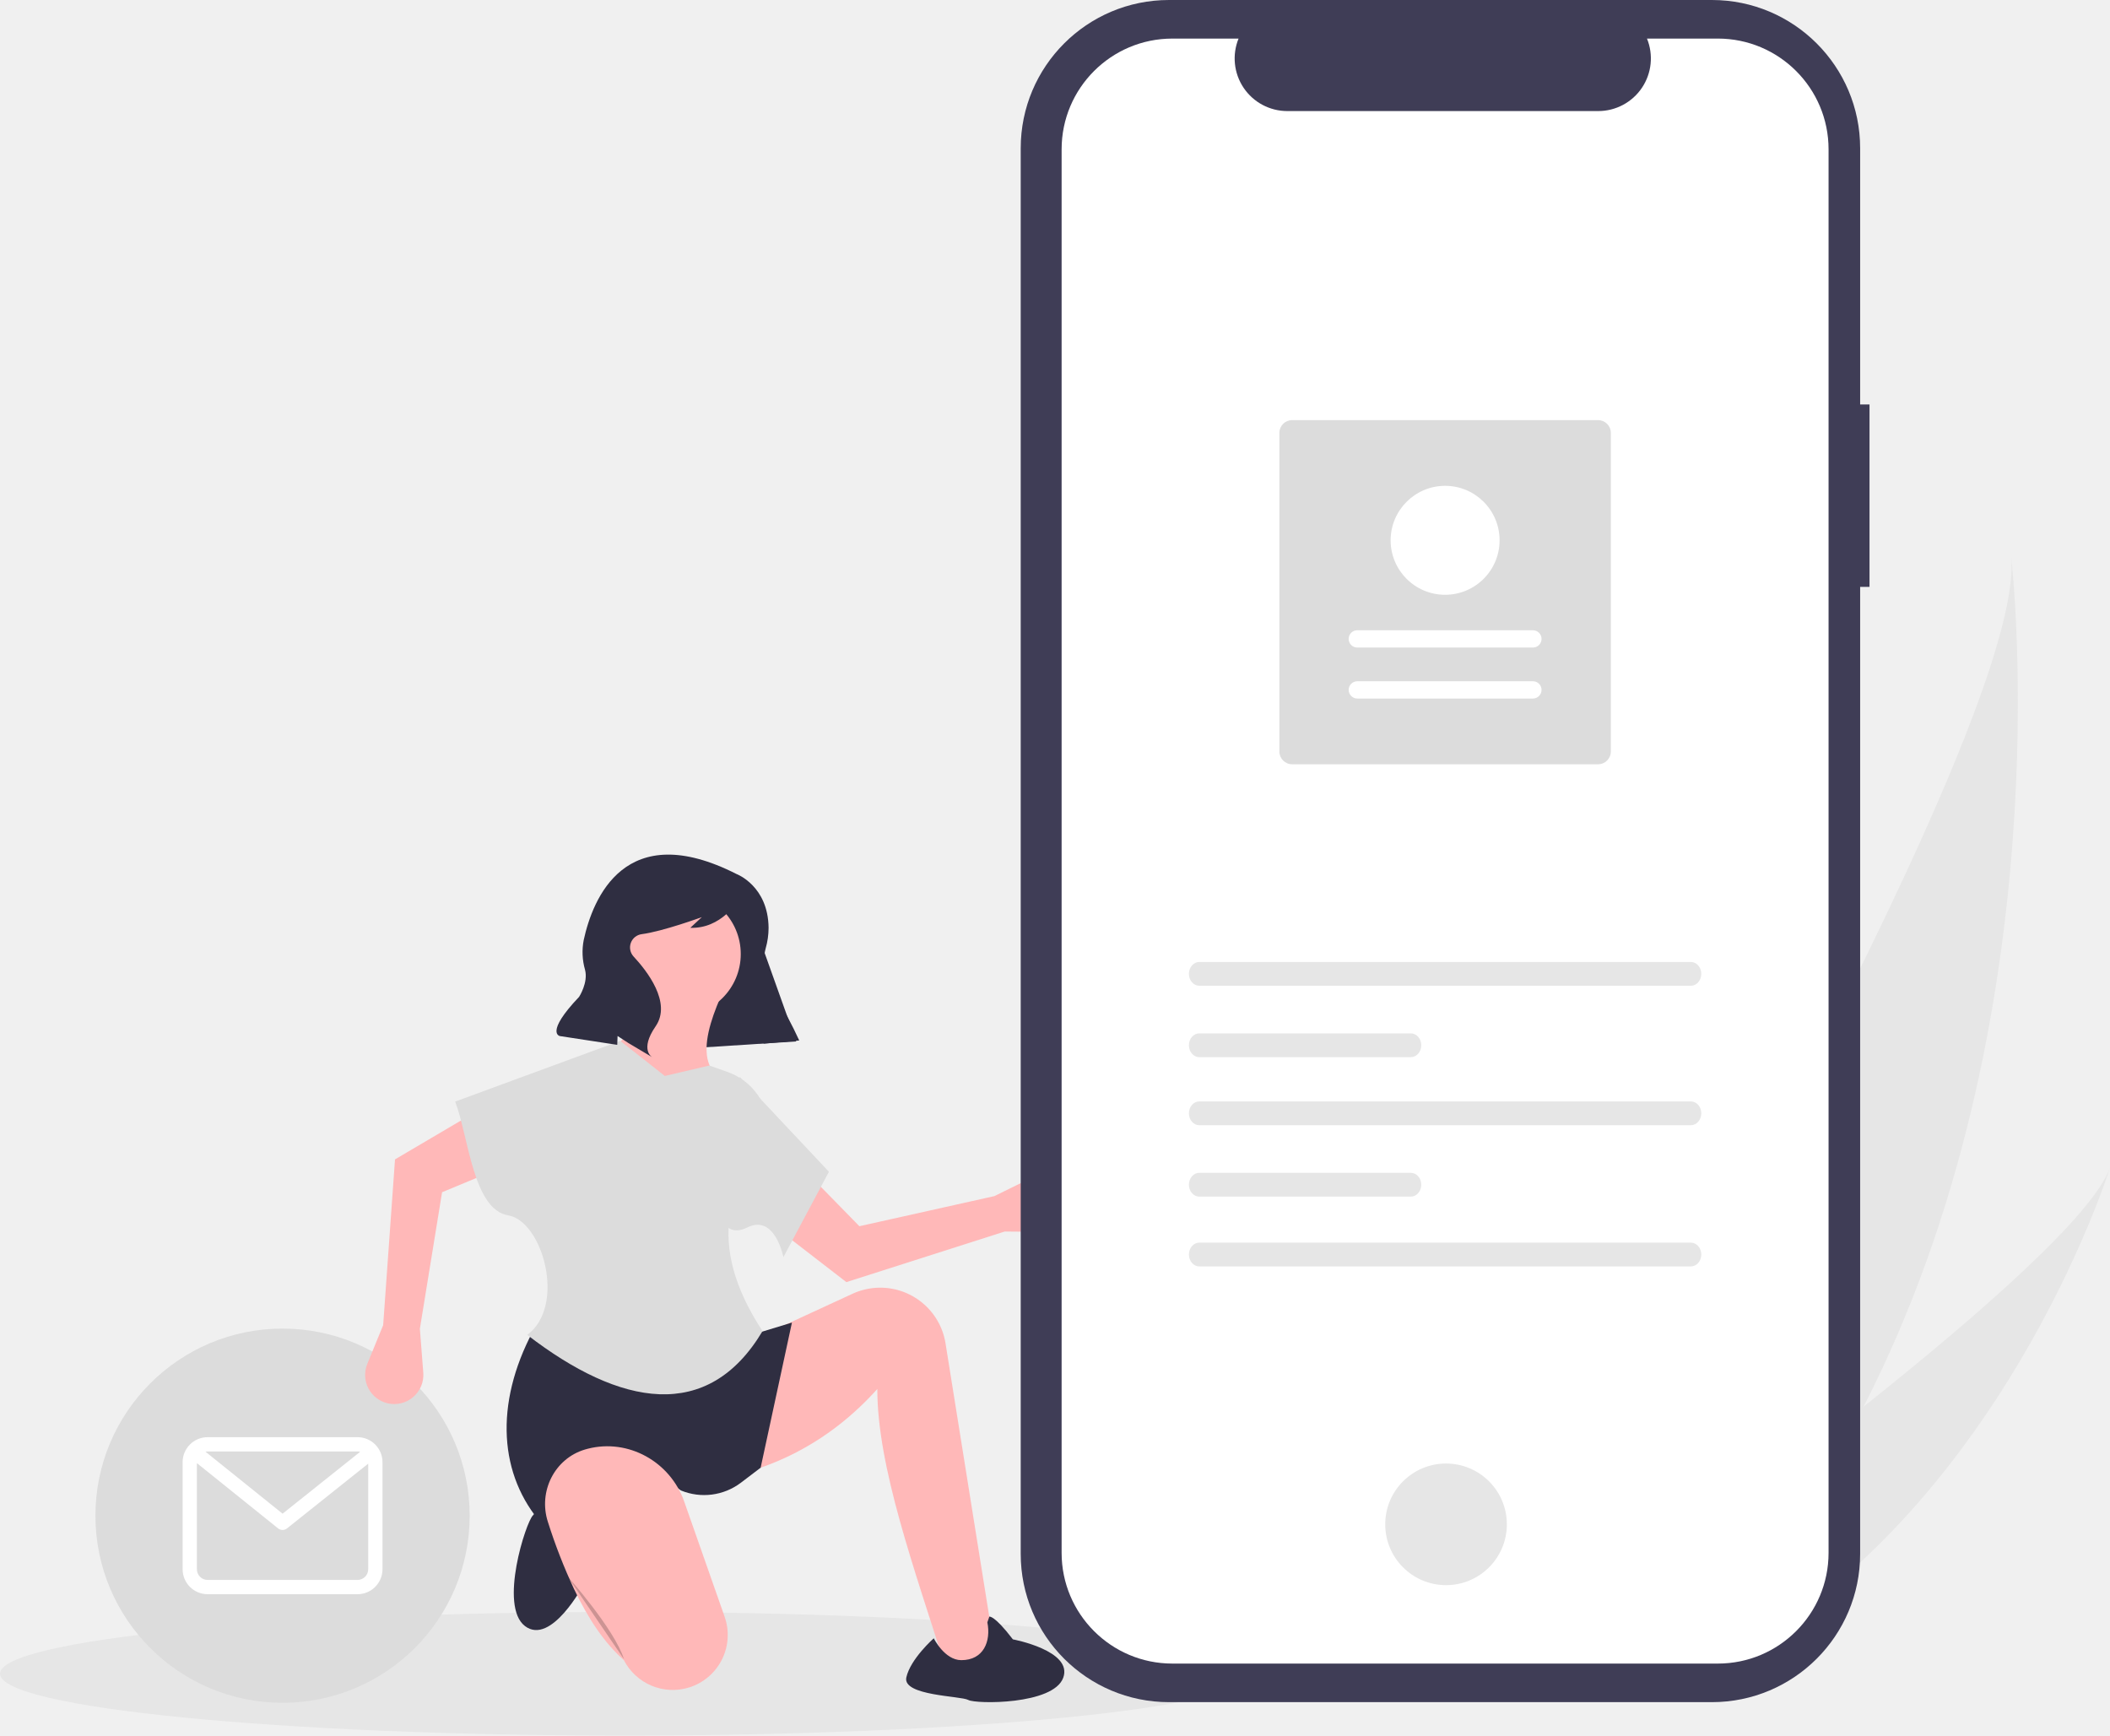
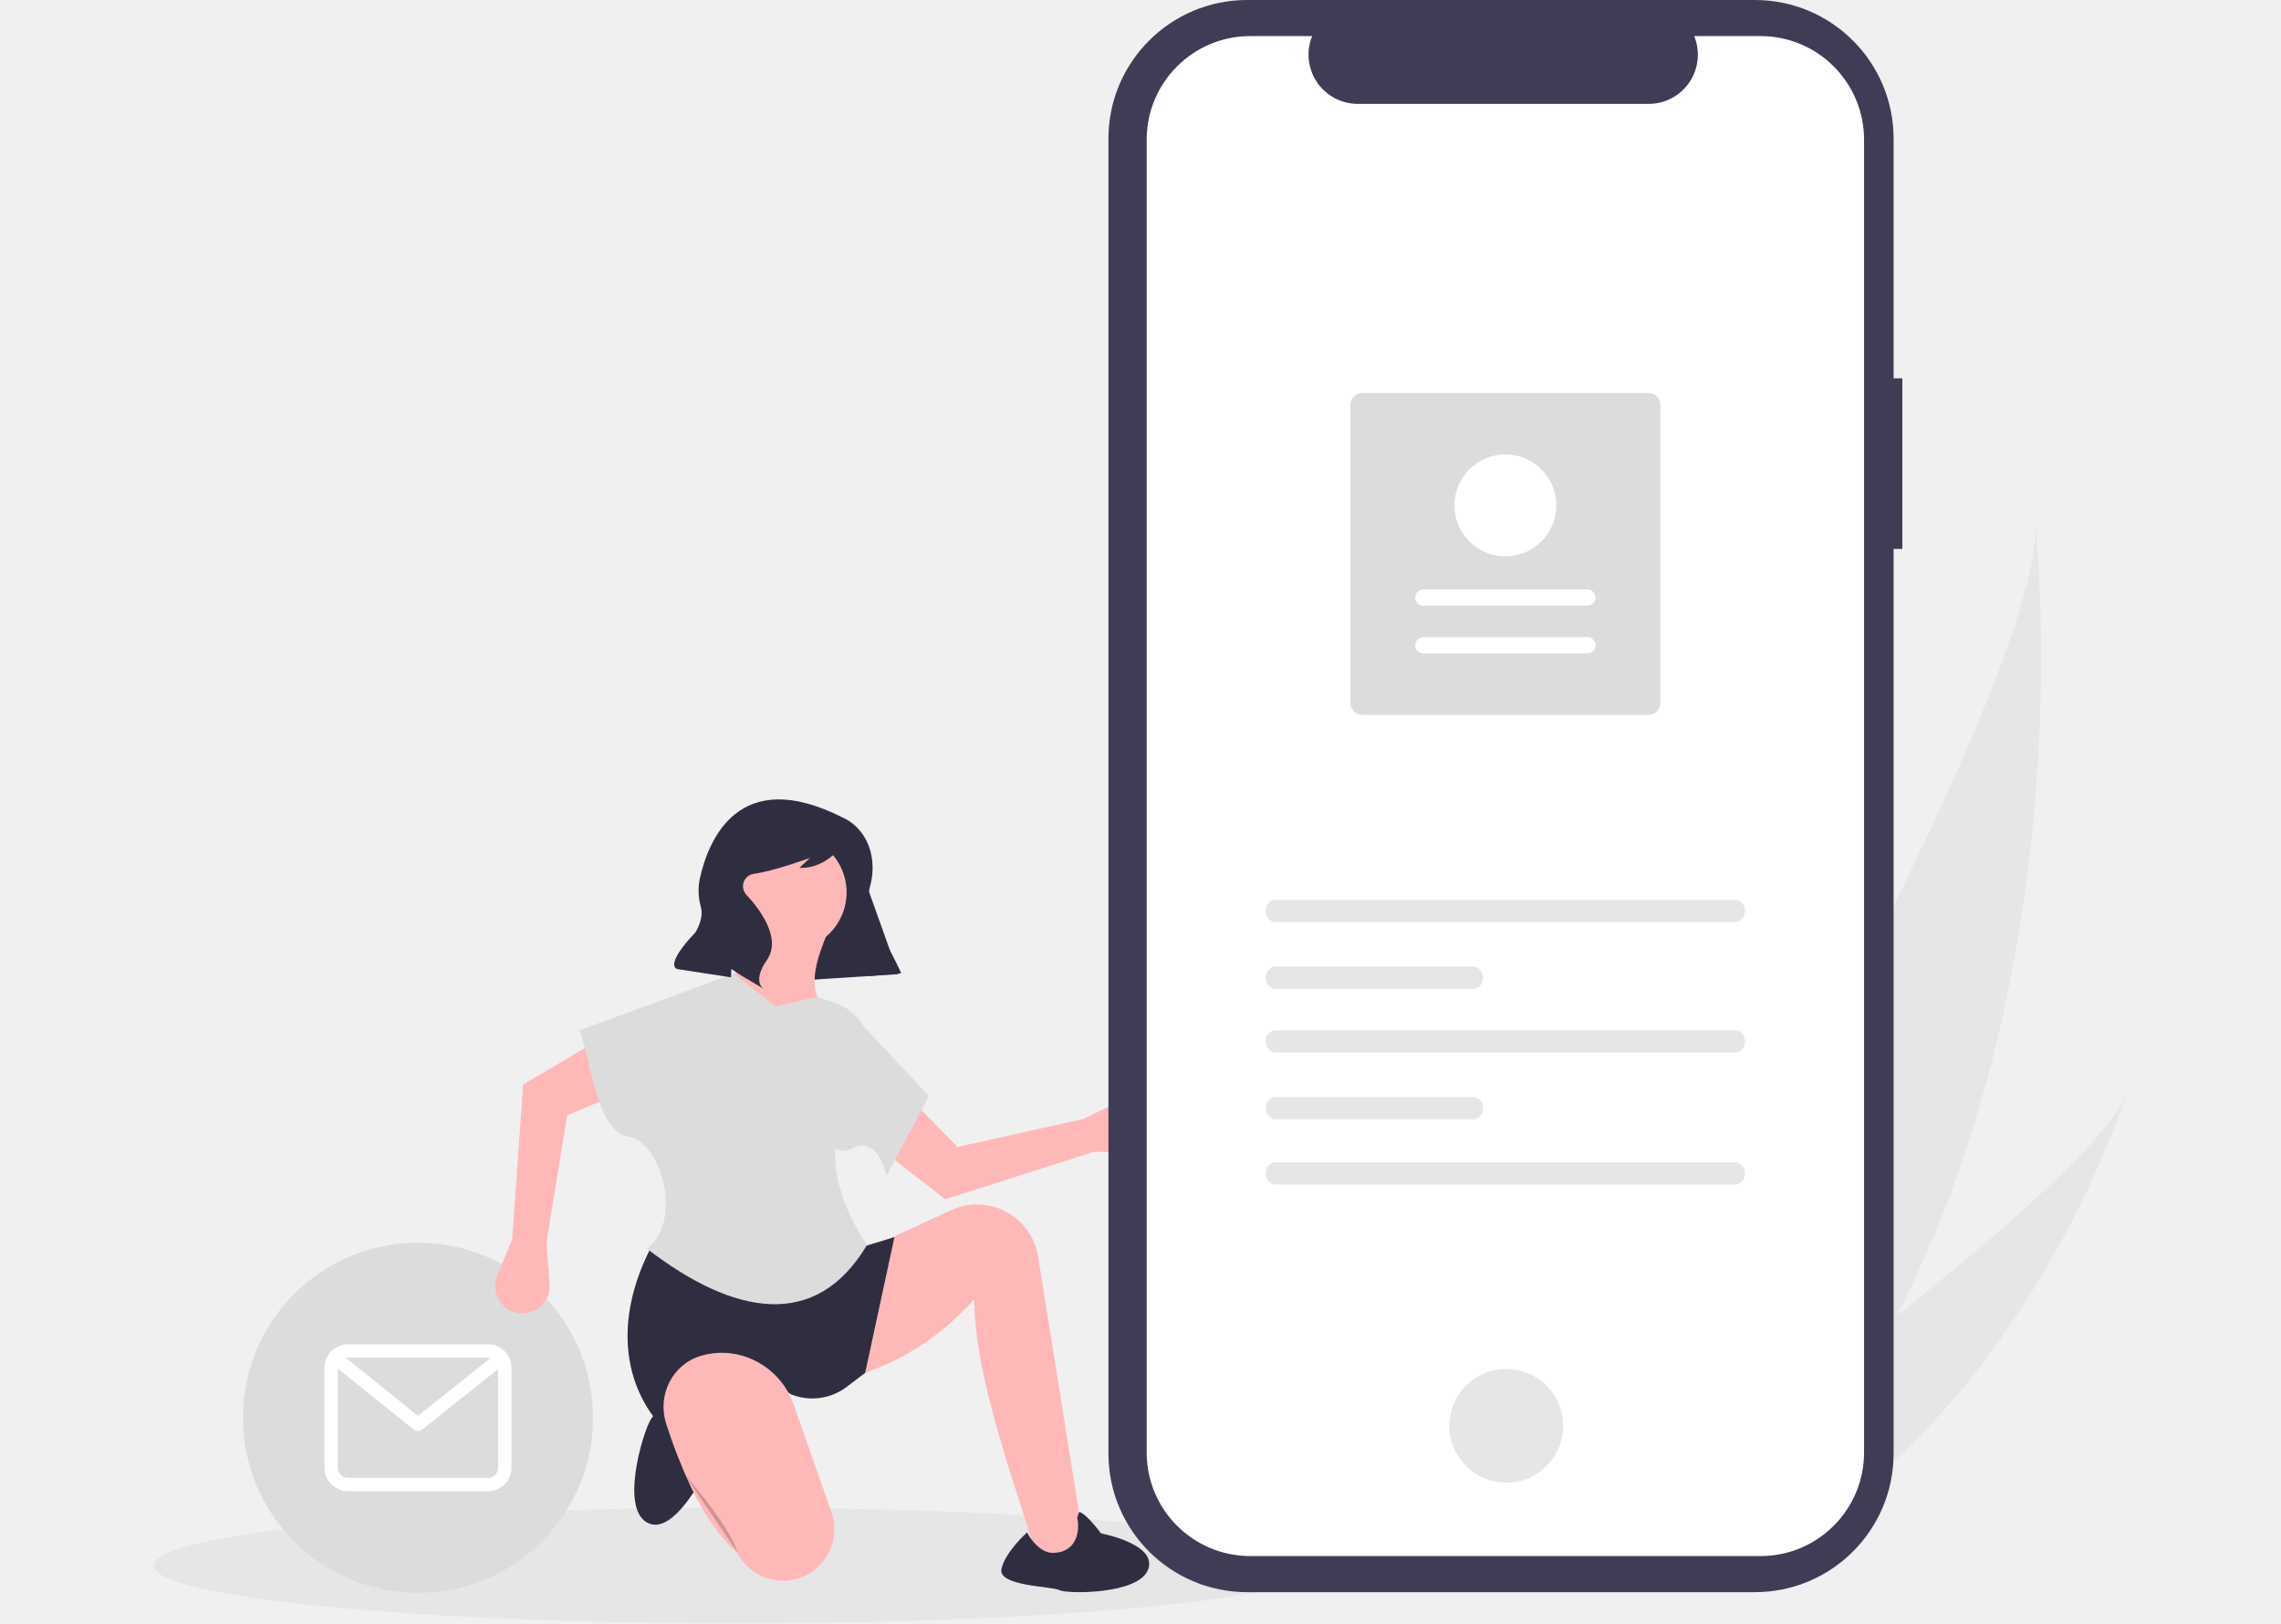
- <svg xmlns="http://www.w3.org/2000/svg" id="a7911dd8-4c59-47c4-8e89-f08275b909c0" data-name="Layer 1" width="902.097" height="742.063" viewBox="0 0 902.097 742.063">
+ <svg xmlns="http://www.w3.org/2000/svg" id="a7911dd8-4c59-47c4-8e89-f08275b909c0" data-name="Layer 1" width="902.097" height="642.063" viewBox="0 0 902.097 742.063">
  <path d="M945.695,680.396c-18.173,35.465-41.224,69.764-70.389,100.808-.648.701-1.302,1.384-1.962,2.079l-69.101-32.713c.423-.702.886-1.491,1.385-2.353,29.683-50.787,208.865-360.591,203.203-430.758C1009.49,323.246,1030.729,514.628,945.695,680.396Z" transform="translate(-148.9513 -78.96859)" fill="#e6e6e6" />
  <path d="M888.637,787.515c-.967.55-1.959,1.088-2.957,1.608l-51.838-24.541c.725-.514,1.569-1.122,2.539-1.806,15.881-11.403,63.105-45.613,109.314-82.38,49.658-39.511,98.152-81.964,105.354-102.228C1049.586,582.814,1004.134,724.065,888.637,787.515Z" transform="translate(-148.9513 -78.96859)" fill="#e6e6e6" />
  <ellipse cx="267" cy="715.627" rx="267" ry="26.436" fill="#e6e6e6" />
  <circle cx="120.802" cy="648.051" r="80" fill="#dcdcdc" />
  <path d="M301.799,693.448H237.708a10.694,10.694,0,0,0-10.682,10.682v45.779A10.694,10.694,0,0,0,237.708,760.591h64.091a10.694,10.694,0,0,0,10.682-10.682v-45.779A10.694,10.694,0,0,0,301.799,693.448Zm0,6.104a4.557,4.557,0,0,1,1.134.148l-33.172,26.461-32.978-26.515a4.581,4.581,0,0,1,.925-.094Zm0,54.935H237.708a4.583,4.583,0,0,1-4.578-4.578v-45.368l34.711,27.909a3.052,3.052,0,0,0,3.815.007l34.72-27.697v45.149A4.583,4.583,0,0,1,301.799,754.487Z" transform="translate(-148.9513 -78.96859)" fill="#fff" />
  <polygon points="340.407 445.28 275.039 449.483 257.506 387.422 314.96 373.958 340.407 445.28" fill="#2f2e41" />
  <path d="M578.492,605.52l17.9.147a12.454,12.454,0,0,0,12.398-14.43v0a12.454,12.454,0,0,0-17.807-9.191L574.103,590.375l-57.737,12.876L491.631,577.962l-14.208,23.401,33.378,25.788Z" transform="translate(-148.9513 -78.96859)" fill="#ffb8b8" />
  <path d="M575.137,790.458l-21.09,4.056c-14.405-45.409-30.013-88.411-30.012-121.67C503.649,695.533,478.369,708.513,448.6,712.59l3.245-50.29,24.334-12.978,37.243-17.189a28.281,28.281,0,0,1,10.365-2.564h0a28.281,28.281,0,0,1,29.412,23.773Z" transform="translate(-148.9513 -78.96859)" fill="#ffb8b8" />
  <path d="M571.892,770.18s2.022-.857,10.098,9.711c0,0,25.79,4.802,21.525,16.432s-37.426,11.264-40.577,9.487-28.233-1.74-26.499-9.641,11.725-16.732,11.725-16.732,4.594,9.308,11.734,9.347c9.561.052,12.805-8.059,11.183-16.17C571.066,772.538,571.954,770.229,571.892,770.18Z" transform="translate(-148.9513 -78.96859)" fill="#2f2e41" />
  <path d="M409.611,742.522s3.16,8.637-11.066,13.841c0,0-13.954,26.419-25.156,17.843s.423-44.511,3.421-47.336,11.451-30.112,19.456-25.551,14.225,18.414,14.225,18.414-25.775,8.277-13.582,27.435C396.91,747.169,402.226,747.528,409.611,742.522Z" transform="translate(-148.9513 -78.96859)" fill="#2f2e41" />
  <circle cx="290.139" cy="407.908" r="26.561" fill="#ffb8b8" />
  <path d="M461.984,557.257H415.749l-9.734-28.39c16.875-5.151,12.933-19.778,9.734-34.068H461.984c-8.963,17.877-20.099,43.178,1.622,47.857Z" transform="translate(-148.9513 -78.96859)" fill="#ffb8b8" />
  <path d="M474.151,706.506l-8.406,6.388a26.031,26.031,0,0,1-25.662,3.345h0c-24.075-18.046-43.711-12.638-59.213,14.6-18.594-20.985-20.65-51.379-4.056-82.736l92.064,2.028,18.656-5.678Z" transform="translate(-148.9513 -78.96859)" fill="#2f2e41" />
  <path d="M443.49,800.485l0,0a23.507,23.507,0,0,1-27.82-11.721c-8.274-7.287-15.255-17.721-21.309-30.409A235.352,235.352,0,0,1,383.194,729.672c-4.19-12.94,2.816-27.077,15.855-30.948q.582-.173,1.177-.326c17.406-4.469,35.281,5.571,41.231,22.528l17.301,49.308A23.507,23.507,0,0,1,443.49,800.485Z" transform="translate(-148.9513 -78.96859)" fill="#ffb8b8" />
  <path d="M391.415,752.741s20.278,22.712,24.334,35.69" transform="translate(-148.9513 -78.96859)" opacity="0.2" />
  <path d="M312.768,645.555l-6.787,16.564a12.454,12.454,0,0,0,8.791,16.872h0a12.454,12.454,0,0,0,15.149-13.118l-1.462-18.767,9.496-58.388,32.669-13.57-16.448-21.885-36.343,21.409Z" transform="translate(-148.9513 -78.96859)" fill="#ffb8b8" />
  <path d="M474.962,648.104c-23.306,39.147-60.787,32.277-100.581,1.622,16.782-12.548,6.489-48.668-8.111-51.101-15.098-2.516-16.913-33.392-22.712-48.668l70.569-25.956,19.062,15.006,19.062-4.461,7.815,2.773a26.42,26.42,0,0,1,17.582,24.537C461.633,584.991,449.778,609.671,474.962,648.104Z" transform="translate(-148.9513 -78.96859)" fill="#dcdcdc" />
  <path d="M483.884,616.47s-3.592-18.52-15.382-12.707-12.602-10.41-12.602-10.41l9.328-53.94,38.123,40.557Z" transform="translate(-148.9513 -78.96859)" fill="#dcdcdc" />
  <path d="M463.898,452.693s13.461,5.048,13.649,22.968a32.348,32.348,0,0,1-1.275,8.911c-.905,3.285-1.671,10.424,4.134,20a184.663,184.663,0,0,1,10.248,19.271h0l-15.219,1.333-2.291-25.23a125.125,125.125,0,0,0-8.624-35.619l-.096-.238s-7.083,12.063-20.339,11.572l4.909-4.559s-16.662,6.107-25.703,7.282a5.719,5.719,0,0,0-3.528,9.479q.079.088.161.176c5.47,5.891,16.341,19.567,9.328,29.736s-1.438,13.22-1.438,13.22L417.611,524.931l-4.629-3.016-.14,3.787-24.512-3.752s-6.593-1.192,8.205-16.762c0,0,3.982-6.112,2.541-11.563a27.211,27.211,0,0,1-.563-12.755C402.352,463.238,416.142,428.412,463.898,452.693Z" transform="translate(-148.9513 -78.96859)" fill="#2f2e41" />
  <path id="b82a9922-ead1-40af-af3b-f133b244cde7" data-name="Path 33" d="M948.228,251.914h-4v-109.545a63.4,63.4,0,0,0-63.4-63.4h-232.087a63.4,63.4,0,0,0-63.4,63.4v600.974a63.4,63.4,0,0,0,63.4,63.4h232.086a63.4,63.4,0,0,0,63.4-63.4V329.89h4Z" transform="translate(-148.9513 -78.96859)" fill="#3f3d56" />
  <path id="b2a7827b-2d2c-407d-93be-35e4c67116bc" data-name="Path 34" d="M883.386,95.462h-30.295a22.495,22.495,0,0,1-20.828,30.994h-132.959a22.495,22.495,0,0,1-20.827-30.991h-28.3a47.348,47.348,0,0,0-47.348,47.348v600.089a47.348,47.348,0,0,0,47.348,47.348H883.377a47.348,47.348,0,0,0,47.348-47.348v-0h0v-600.092a47.348,47.348,0,0,0-47.348-47.348h.009Z" transform="translate(-148.9513 -78.96859)" fill="#fff" />
  <circle id="e6b07811-3d0f-4972-ba4c-46b0c6566e33" data-name="Ellipse 7" cx="618.231" cy="651.746" r="26" fill="#e6e6e6" />
  <path d="M661.706,490.267c-2.458,0-4.458,2.283-4.458,5.088s2,5.088,4.458,5.088H871.848c2.458,0,4.458-2.283,4.458-5.088s-2-5.088-4.458-5.088Z" transform="translate(-148.9513 -78.96859)" fill="#e6e6e6" />
  <path d="M661.706,610.267c-2.458,0-4.458,2.283-4.458,5.088s2,5.088,4.458,5.088H871.848c2.458,0,4.458-2.283,4.458-5.088s-2-5.088-4.458-5.088Z" transform="translate(-148.9513 -78.96859)" fill="#e6e6e6" />
  <path d="M661.706,520.794c-2.458,0-4.458,2.283-4.458,5.088s2,5.088,4.458,5.088h90.425c2.458,0,4.458-2.283,4.458-5.088s-2-5.088-4.458-5.088Z" transform="translate(-148.9513 -78.96859)" fill="#e6e6e6" />
  <path d="M661.706,549.893c-2.458,0-4.458,2.283-4.458,5.088s2,5.088,4.458,5.088H871.848c2.458,0,4.458-2.283,4.458-5.088s-2-5.088-4.458-5.088Z" transform="translate(-148.9513 -78.96859)" fill="#e6e6e6" />
  <path d="M661.706,580.42c-2.458,0-4.458,2.283-4.458,5.088s2,5.088,4.458,5.088h90.425c2.458,0,4.458-2.283,4.458-5.088s-2-5.088-4.458-5.088Z" transform="translate(-148.9513 -78.96859)" fill="#e6e6e6" />
  <path d="M701.377,258.596H832.19a5.457,5.457,0,0,1,5.451,5.451V400.283a5.457,5.457,0,0,1-5.451,5.451H701.377a5.457,5.457,0,0,1-5.451-5.451V264.046A5.457,5.457,0,0,1,701.377,258.596Z" transform="translate(-148.9513 -78.96859)" fill="#dcdcdc" />
  <path d="M804.317,377.639a3.7,3.7,0,1,0,0-7.401h-75.066a3.7,3.7,0,1,0,0,7.401Z" transform="translate(-148.9513 -78.96859)" fill="#fff" />
  <path d="M804.317,355.837a3.7,3.7,0,0,0,0-7.401h-75.066a3.7,3.7,0,1,0,0,7.401Z" transform="translate(-148.9513 -78.96859)" fill="#fff" />
  <path d="M766.783,286.69a23.293,23.293,0,1,1-23.293,23.293A23.319,23.319,0,0,1,766.783,286.69Z" transform="translate(-148.9513 -78.96859)" fill="#fff" />
</svg>
